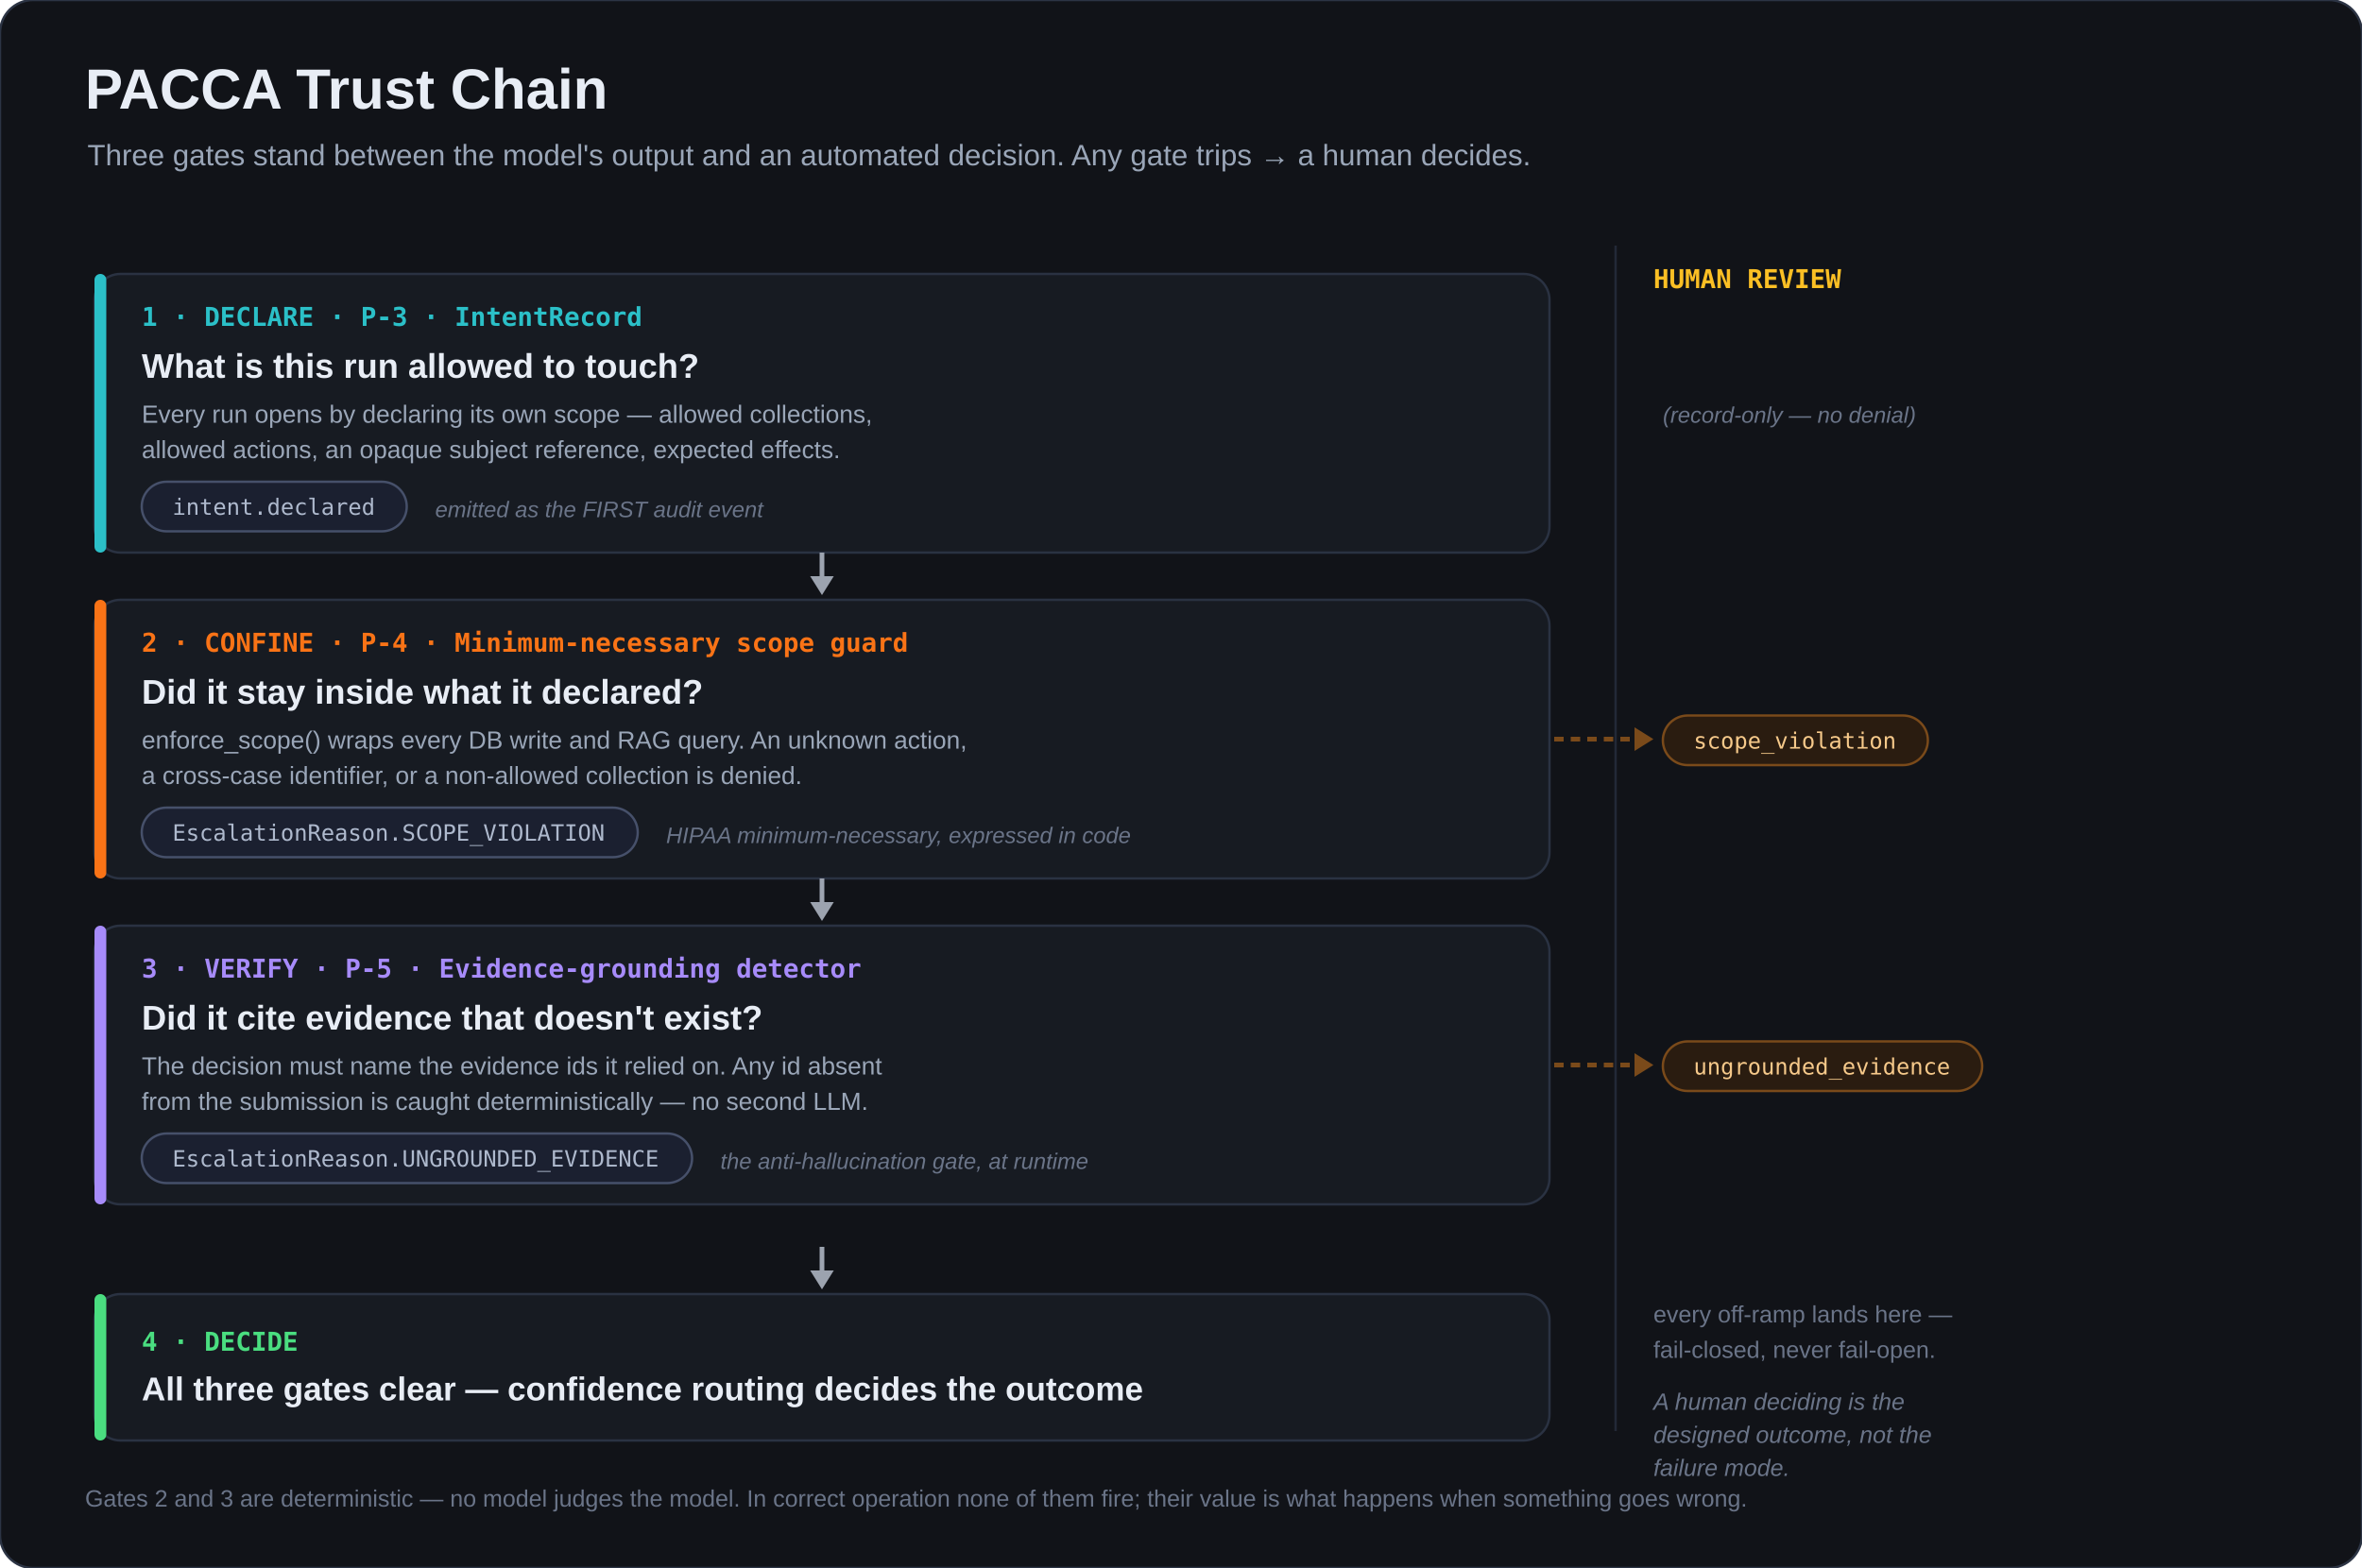
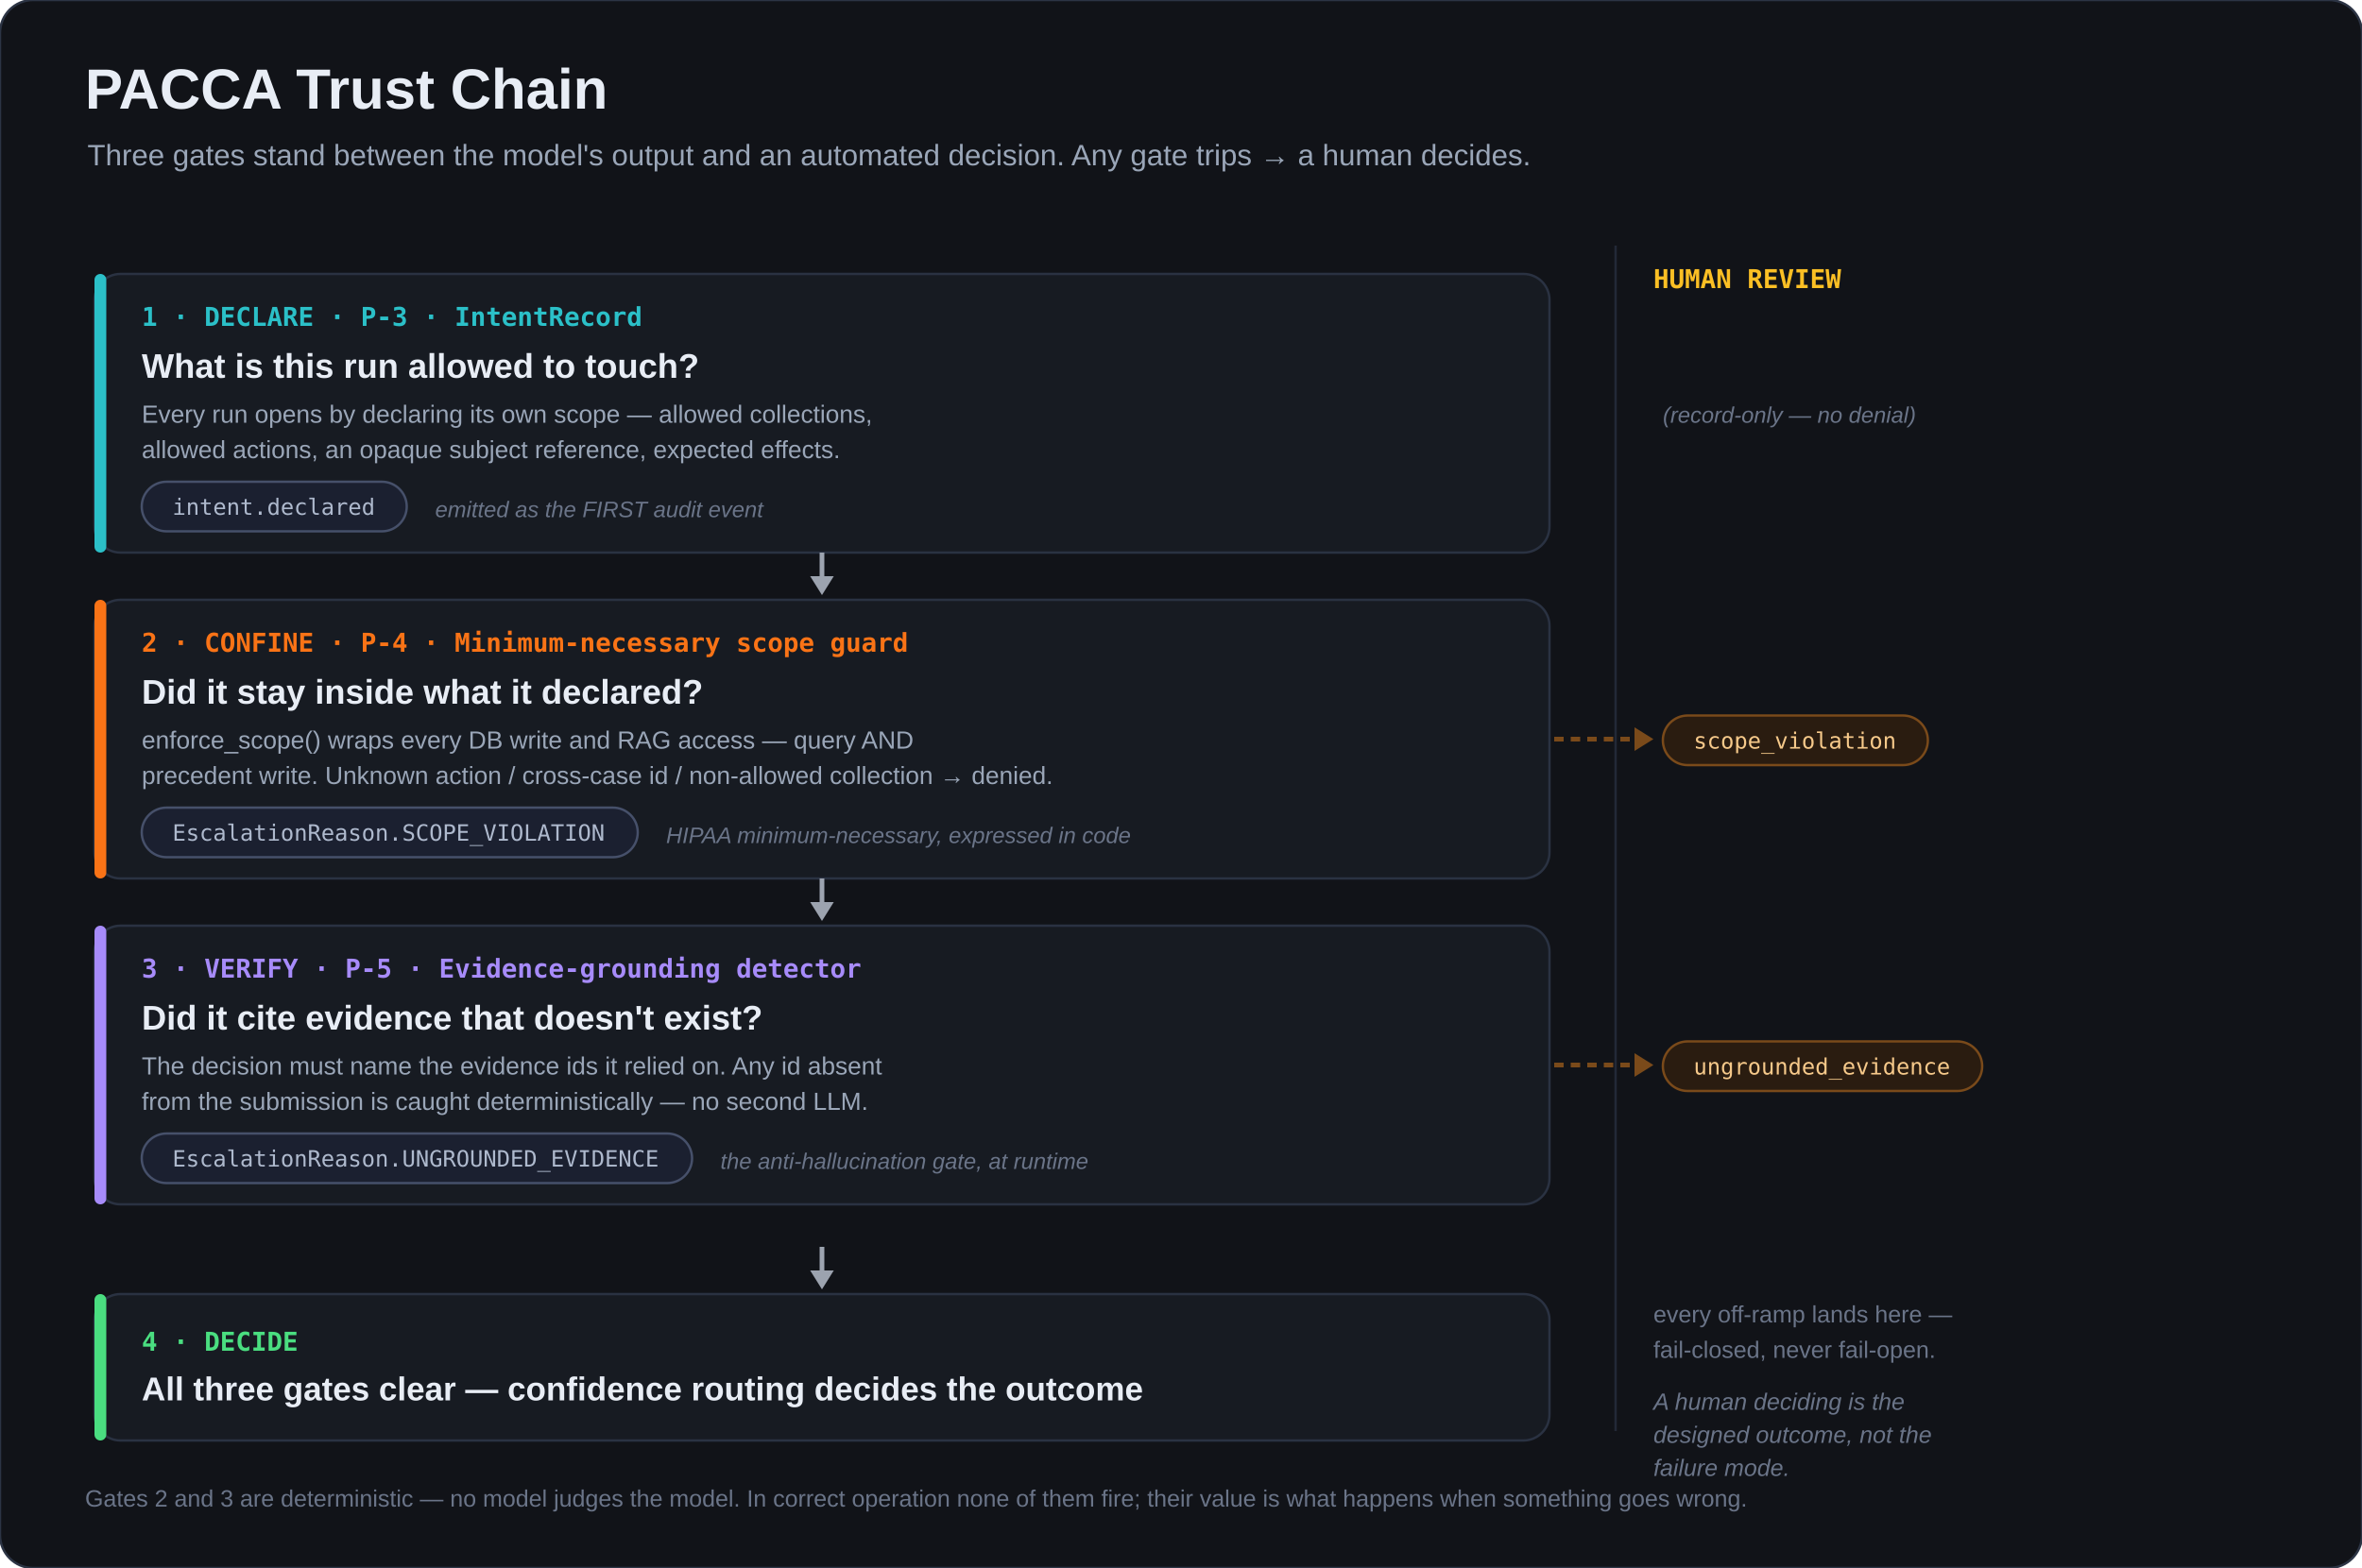
<svg xmlns="http://www.w3.org/2000/svg" width="1000" height="664" viewBox="0 0 1000 664">
  <rect x="0" y="0" width="1000" height="664" rx="14" fill="#111318" stroke="#2c3444" stroke-width="1" />
  <text x="36" y="46" text-anchor="start" font-family="Arial, sans-serif" font-size="24" font-weight="700" fill="#e8edf5">PACCA Trust Chain</text>
  <text x="37" y="70" text-anchor="start" font-family="Arial, sans-serif" font-size="12.5" font-weight="400" fill="#9aa6b8">Three gates stand between the model's output and an automated decision. Any gate trips → a human decides.</text>
  <line x1="684" y1="104" x2="684" y2="606" stroke="#222937" stroke-width="1" />
  <text x="700" y="122" text-anchor="start" font-family="'JetBrains Mono','SFMono-Regular',Menlo,monospace" font-size="11" font-weight="700" fill="#fbbf24">HUMAN REVIEW</text>
  <rect x="40" y="116" width="616" height="118" rx="11" fill="#171b22" stroke="#2a3242" stroke-width="1" />
  <rect x="40" y="116" width="5" height="118" rx="2.5" fill="#2BC0C8" />
  <text x="60" y="138" text-anchor="start" font-family="'JetBrains Mono','SFMono-Regular',Menlo,monospace" font-size="11" font-weight="700" fill="#2BC0C8">1 · DECLARE  ·  P-3 · IntentRecord</text>
  <text x="60" y="160" text-anchor="start" font-family="Arial, sans-serif" font-size="14.5" font-weight="700" fill="#e8edf5">What is this run allowed to touch?</text>
  <text x="60" y="179" text-anchor="start" font-family="Arial, sans-serif" font-size="10.5" font-weight="400" fill="#9aa6b8">Every run opens by declaring its own scope — allowed collections,</text>
  <text x="60" y="194" text-anchor="start" font-family="Arial, sans-serif" font-size="10.5" font-weight="400" fill="#9aa6b8">allowed actions, an opaque subject reference, expected effects.</text>
  <rect x="60" y="204" width="112.2" height="21" rx="10.5" fill="#1b2030" stroke="#46506a" stroke-width="1" />
  <text x="73" y="218.0" text-anchor="start" font-family="'JetBrains Mono','SFMono-Regular',Menlo,monospace" font-size="9.5" font-weight="400" fill="#aeb9cd">intent.declared</text>
  <text x="184.25" y="219" text-anchor="start" font-family="Arial, sans-serif" font-size="9.5" font-weight="400" fill="#6a7488" font-style="italic">emitted as the FIRST audit event</text>
  <text x="704" y="179.0" text-anchor="start" font-family="Arial, sans-serif" font-size="9.5" font-weight="400" fill="#6a7488" font-style="italic">(record-only — no denial)</text>
  <line x1="348" y1="234" x2="348" y2="245" stroke="#9ca3af" stroke-width="2" />
  <path d="M343,244 L353,244 L348,252 Z" fill="#9ca3af" />
  <rect x="40" y="254" width="616" height="118" rx="11" fill="#171b22" stroke="#2a3242" stroke-width="1" />
  <rect x="40" y="254" width="5" height="118" rx="2.5" fill="#F97316" />
  <text x="60" y="276" text-anchor="start" font-family="'JetBrains Mono','SFMono-Regular',Menlo,monospace" font-size="11" font-weight="700" fill="#F97316">2 · CONFINE  ·  P-4 · Minimum-necessary scope guard</text>
  <text x="60" y="298" text-anchor="start" font-family="Arial, sans-serif" font-size="14.5" font-weight="700" fill="#e8edf5">Did it stay inside what it declared?</text>
-   <text x="60" y="317" text-anchor="start" font-family="Arial, sans-serif" font-size="10.5" font-weight="400" fill="#9aa6b8">enforce_scope() wraps every DB write and RAG query. An unknown action,</text>
-   <text x="60" y="332" text-anchor="start" font-family="Arial, sans-serif" font-size="10.5" font-weight="400" fill="#9aa6b8">a cross-case identifier, or a non-allowed collection is denied.</text>
+   <text x="60" y="317" text-anchor="start" font-family="Arial, sans-serif" font-size="10.5" font-weight="400" fill="#9aa6b8">enforce_scope() wraps every DB write and RAG access — query AND</text>
+   <text x="60" y="332" text-anchor="start" font-family="Arial, sans-serif" font-size="10.5" font-weight="400" fill="#9aa6b8">precedent write. Unknown action / cross-case id / non-allowed collection → denied.</text>
  <rect x="60" y="342" width="210.0" height="21" rx="10.5" fill="#1b2030" stroke="#46506a" stroke-width="1" />
  <text x="73" y="356.0" text-anchor="start" font-family="'JetBrains Mono','SFMono-Regular',Menlo,monospace" font-size="9.5" font-weight="400" fill="#aeb9cd">EscalationReason.SCOPE_VIOLATION</text>
  <text x="282.0" y="357" text-anchor="start" font-family="Arial, sans-serif" font-size="9.5" font-weight="400" fill="#6a7488" font-style="italic">HIPAA minimum-necessary, expressed in code</text>
  <line x1="658" y1="313.0" x2="693" y2="313.0" stroke="#7a4a1a" stroke-width="2" stroke-dasharray="4 3" />
  <path d="M692,308.0 L692,318.0 L700,313.0 Z" fill="#7a4a1a" />
  <rect x="704" y="303.0" width="112.2" height="21" rx="10.5" fill="#2a1c10" stroke="#7a4a1a" stroke-width="1" />
  <text x="717" y="317.0" text-anchor="start" font-family="'JetBrains Mono','SFMono-Regular',Menlo,monospace" font-size="9.5" font-weight="400" fill="#f6c98a">scope_violation</text>
  <line x1="348" y1="372" x2="348" y2="383" stroke="#9ca3af" stroke-width="2" />
  <path d="M343,382 L353,382 L348,390 Z" fill="#9ca3af" />
  <rect x="40" y="392" width="616" height="118" rx="11" fill="#171b22" stroke="#2a3242" stroke-width="1" />
  <rect x="40" y="392" width="5" height="118" rx="2.5" fill="#a78bfa" />
  <text x="60" y="414" text-anchor="start" font-family="'JetBrains Mono','SFMono-Regular',Menlo,monospace" font-size="11" font-weight="700" fill="#a78bfa">3 · VERIFY  ·  P-5 · Evidence-grounding detector</text>
  <text x="60" y="436" text-anchor="start" font-family="Arial, sans-serif" font-size="14.5" font-weight="700" fill="#e8edf5">Did it cite evidence that doesn't exist?</text>
  <text x="60" y="455" text-anchor="start" font-family="Arial, sans-serif" font-size="10.5" font-weight="400" fill="#9aa6b8">The decision must name the evidence ids it relied on. Any id absent</text>
  <text x="60" y="470" text-anchor="start" font-family="Arial, sans-serif" font-size="10.5" font-weight="400" fill="#9aa6b8">from the submission is caught deterministically — no second LLM.</text>
  <rect x="60" y="480" width="233.0" height="21" rx="10.5" fill="#1b2030" stroke="#46506a" stroke-width="1" />
  <text x="73" y="494.0" text-anchor="start" font-family="'JetBrains Mono','SFMono-Regular',Menlo,monospace" font-size="9.5" font-weight="400" fill="#aeb9cd">EscalationReason.UNGROUNDED_EVIDENCE</text>
  <text x="305.0" y="495" text-anchor="start" font-family="Arial, sans-serif" font-size="9.5" font-weight="400" fill="#6a7488" font-style="italic">the anti-hallucination gate, at runtime</text>
  <line x1="658" y1="451.0" x2="693" y2="451.0" stroke="#7a4a1a" stroke-width="2" stroke-dasharray="4 3" />
  <path d="M692,446.0 L692,456.0 L700,451.0 Z" fill="#7a4a1a" />
  <rect x="704" y="441.0" width="135.2" height="21" rx="10.5" fill="#2a1c10" stroke="#7a4a1a" stroke-width="1" />
  <text x="717" y="455.0" text-anchor="start" font-family="'JetBrains Mono','SFMono-Regular',Menlo,monospace" font-size="9.5" font-weight="400" fill="#f6c98a">ungrounded_evidence</text>
  <text x="700" y="560" text-anchor="start" font-family="Arial, sans-serif" font-size="10" font-weight="400" fill="#6a7488">every off-ramp lands here —</text>
  <text x="700" y="575" text-anchor="start" font-family="Arial, sans-serif" font-size="10" font-weight="400" fill="#6a7488">fail-closed, never fail-open.</text>
  <text x="700" y="597" text-anchor="start" font-family="Arial, sans-serif" font-size="10" font-weight="400" fill="#6a7488" font-style="italic">A human deciding is the</text>
  <text x="700" y="611" text-anchor="start" font-family="Arial, sans-serif" font-size="10" font-weight="400" fill="#6a7488" font-style="italic">designed outcome, not the</text>
  <text x="700" y="625" text-anchor="start" font-family="Arial, sans-serif" font-size="10" font-weight="400" fill="#6a7488" font-style="italic">failure mode.</text>
  <line x1="348" y1="528" x2="348" y2="539" stroke="#9ca3af" stroke-width="2" />
  <path d="M343,538 L353,538 L348,546 Z" fill="#9ca3af" />
  <rect x="40" y="548" width="616" height="62" rx="11" fill="#171b22" stroke="#2a3242" stroke-width="1" />
  <rect x="40" y="548" width="5" height="62" rx="2.5" fill="#4ade80" />
  <text x="60" y="572" text-anchor="start" font-family="'JetBrains Mono','SFMono-Regular',Menlo,monospace" font-size="11" font-weight="700" fill="#4ade80">4 · DECIDE</text>
  <text x="60" y="593" text-anchor="start" font-family="Arial, sans-serif" font-size="14" font-weight="700" fill="#e8edf5">All three gates clear — confidence routing decides the outcome</text>
  <text x="36" y="638" text-anchor="start" font-family="Arial, sans-serif" font-size="10" font-weight="400" fill="#6a7488">Gates 2 and 3 are deterministic — no model judges the model. In correct operation none of them fire; their value is what happens when something goes wrong.</text>
</svg>
